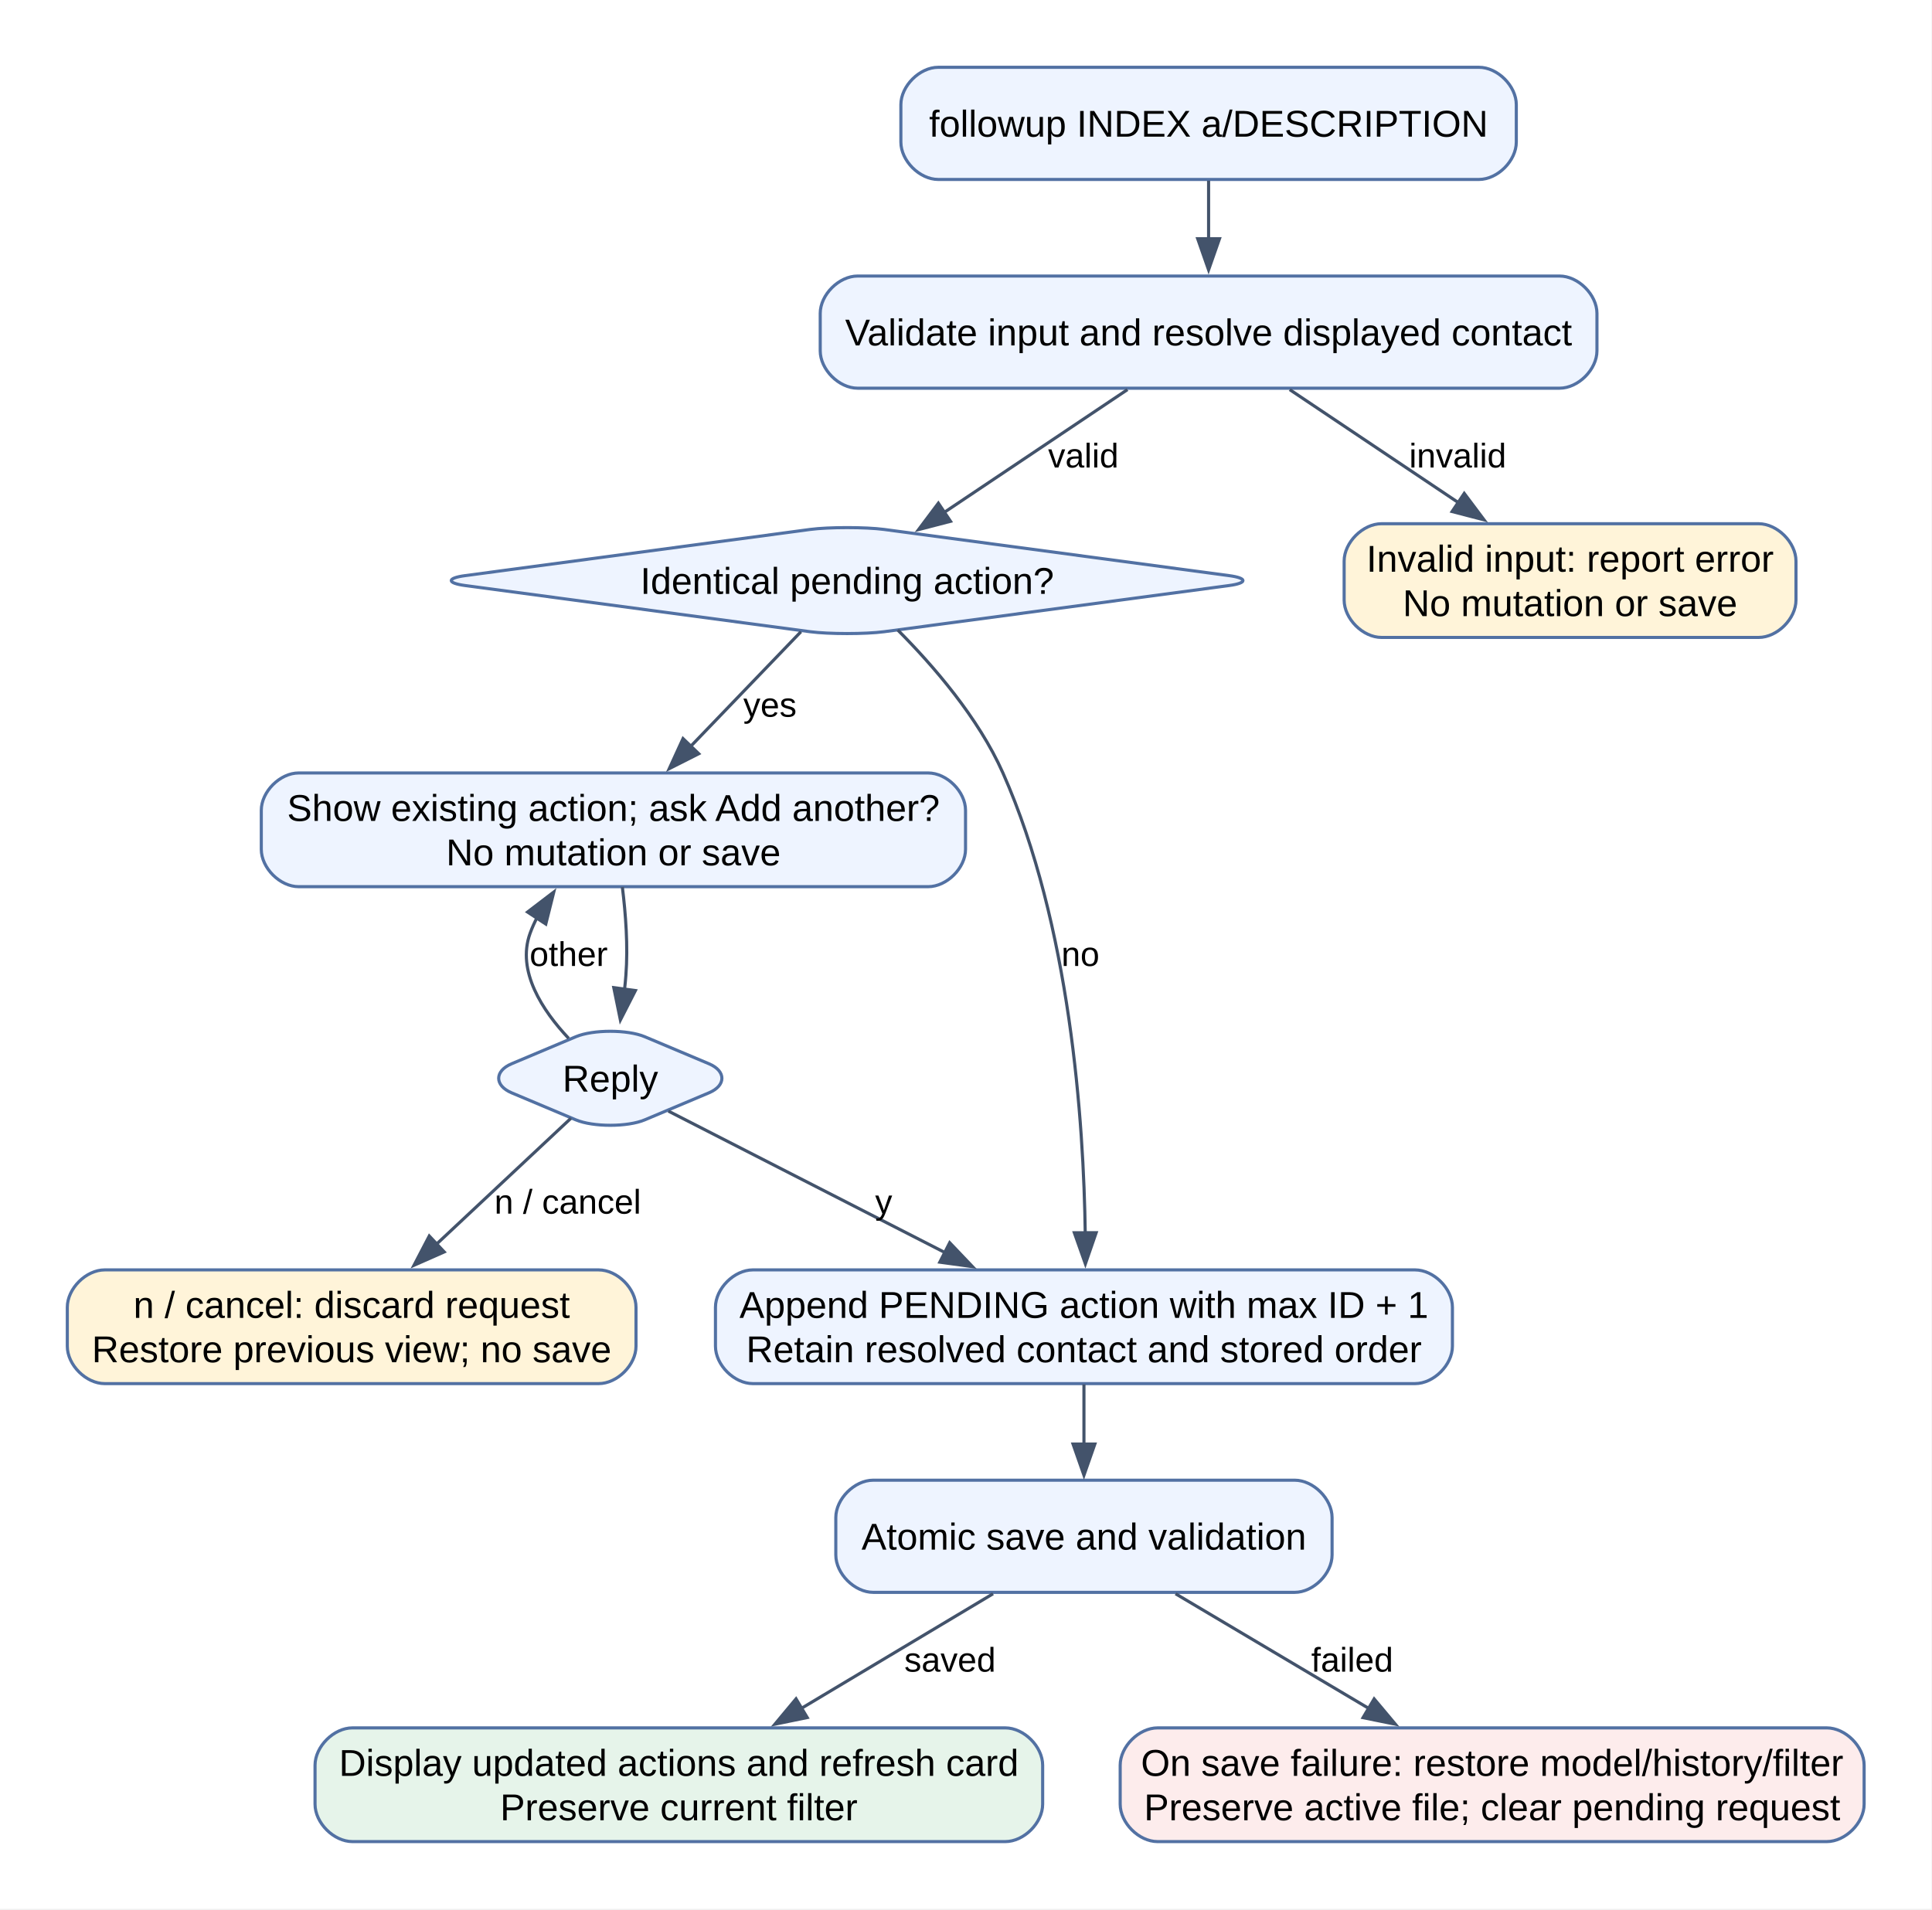
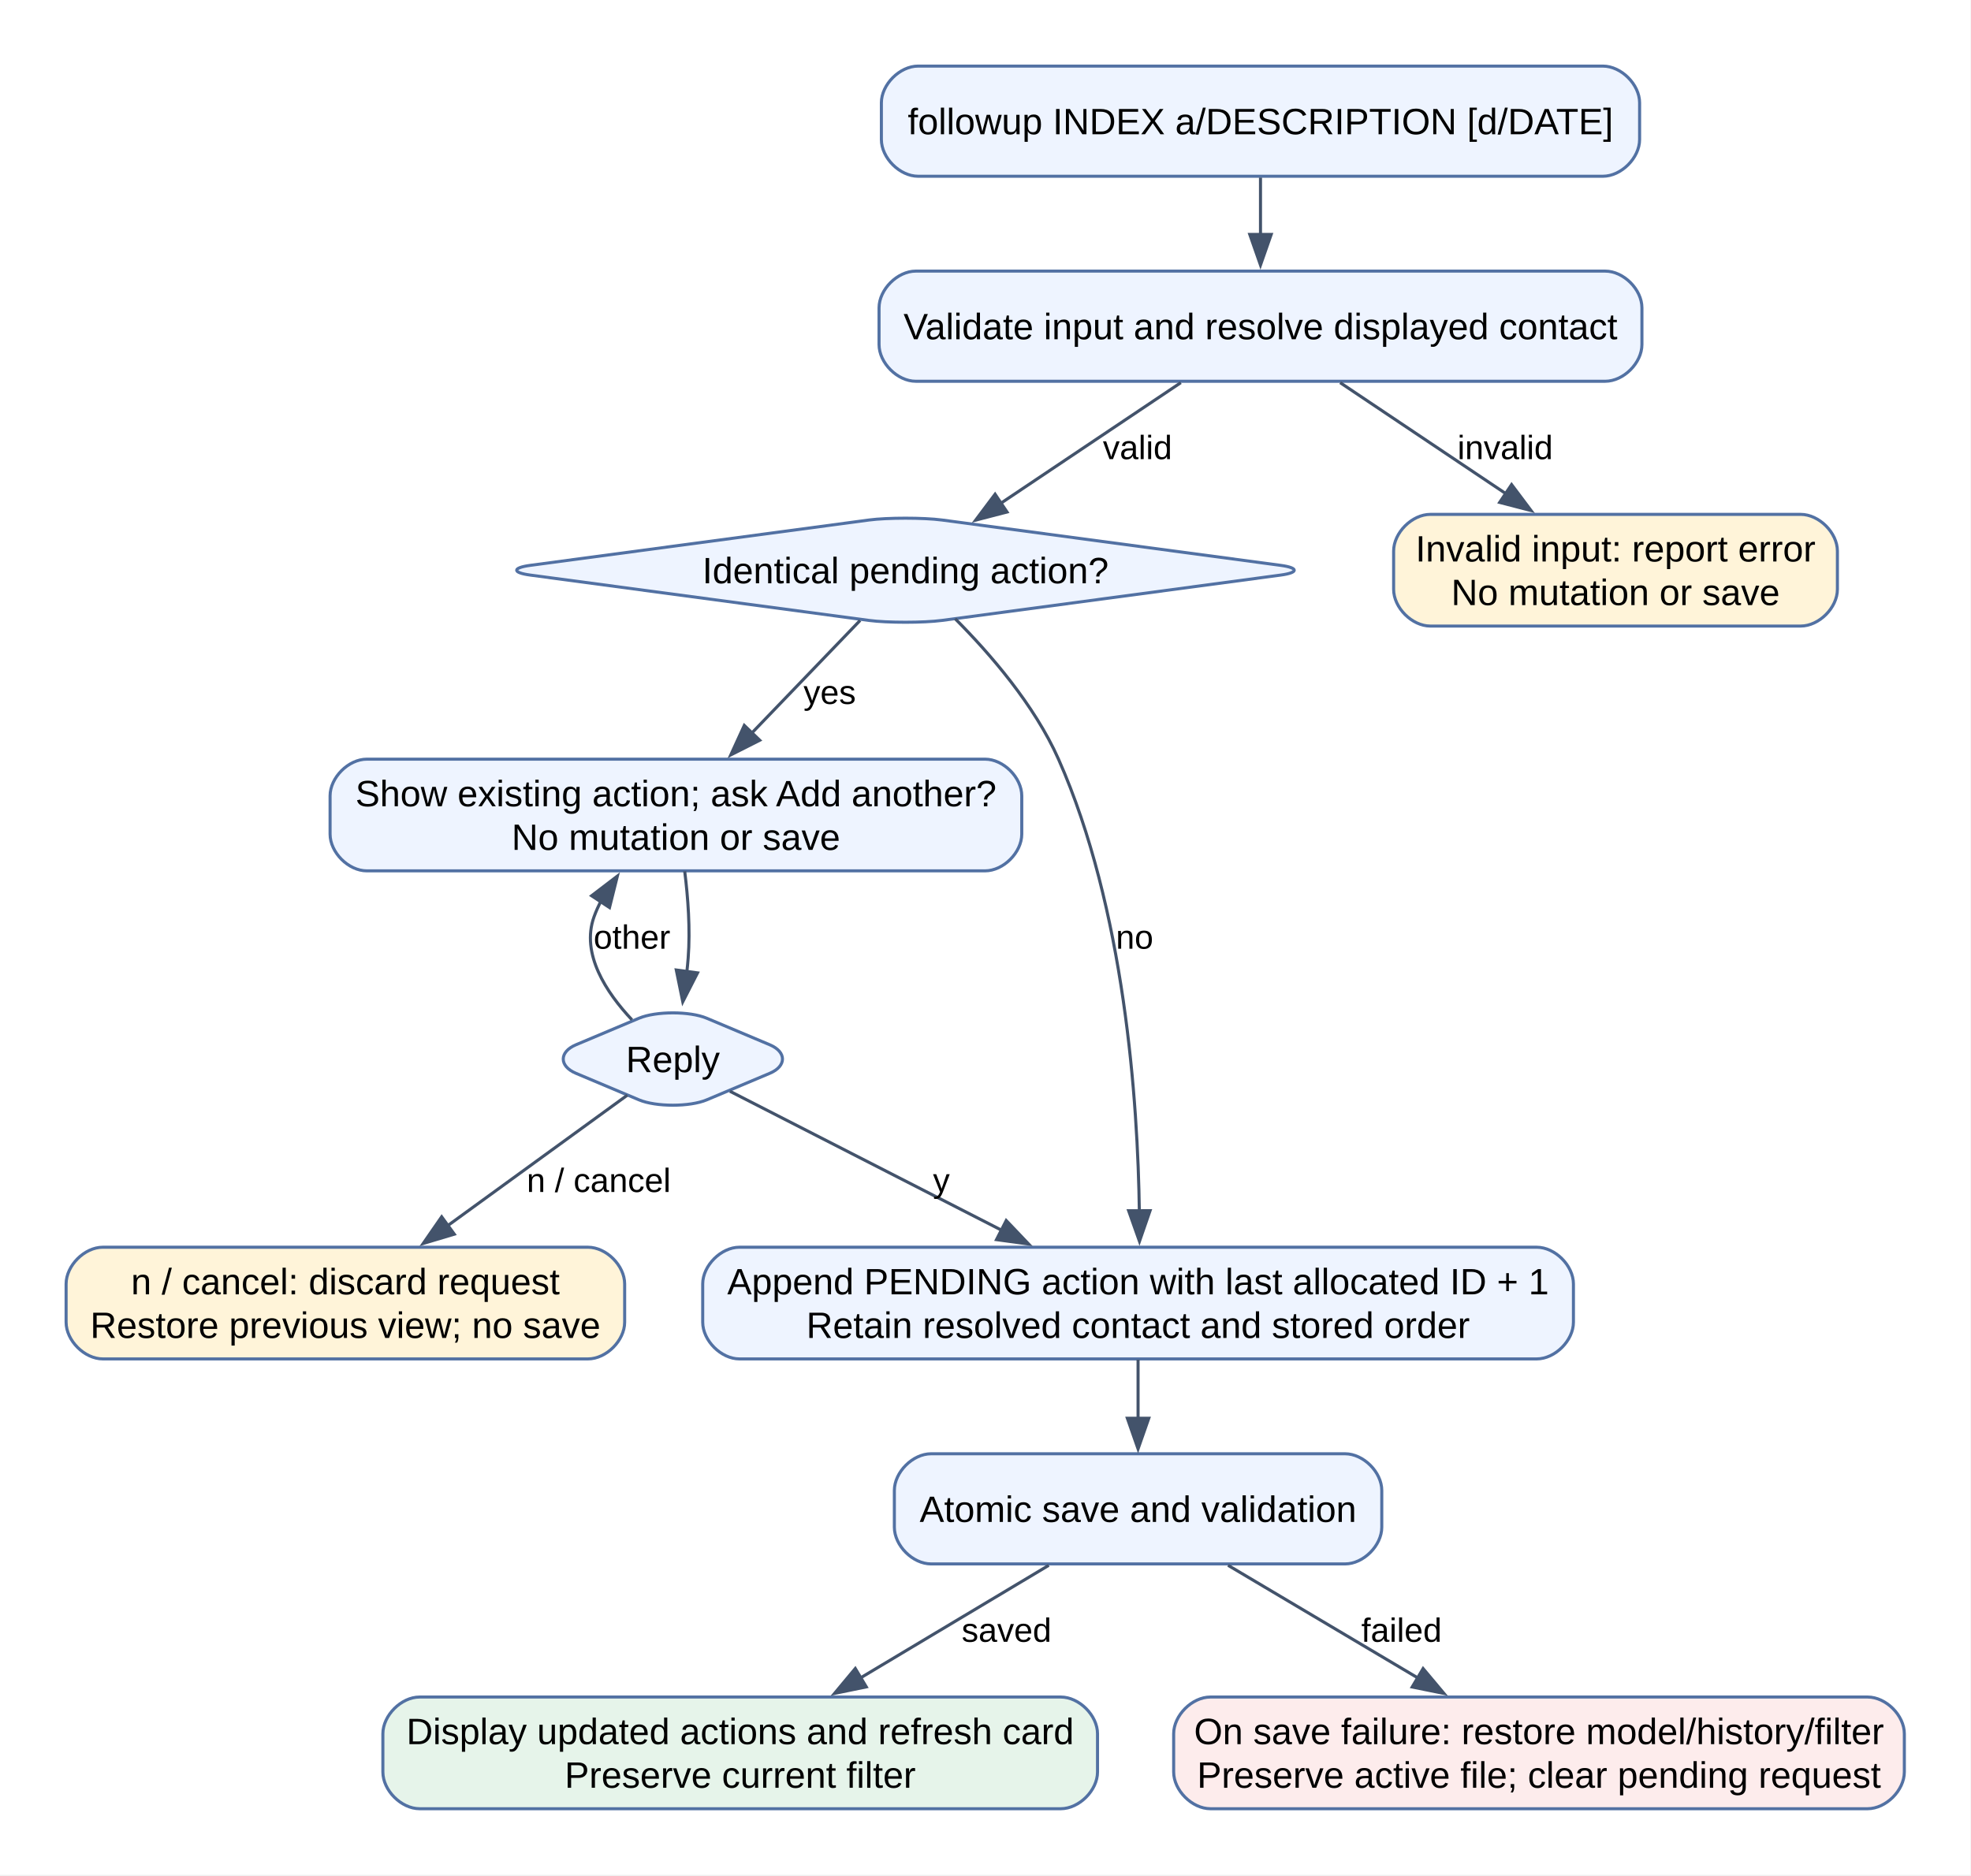
- <svg xmlns="http://www.w3.org/2000/svg" width="620pt" height="613pt" viewBox="0.00 0.00 620.00 613.00">
+ <svg xmlns="http://www.w3.org/2000/svg" width="644pt" height="613pt" viewBox="0.00 0.00 644.00 613.00">
  <g id="graph0" class="graph" transform="scale(1 1) rotate(0) translate(21.6 591.1)">
-     <polygon fill="white" stroke="none" points="-21.6,21.6 -21.6,-591.1 598.23,-591.1 598.23,21.6 -21.6,21.6" />
+     <polygon fill="white" stroke="none" points="-21.6,21.6 -21.6,-591.1 622.23,-591.1 622.23,21.6 -21.6,21.6" />
    <g id="node1" class="node">
-       <path fill="#eef4ff" stroke="#5271a3" d="M453,-569.5C453,-569.5 279.5,-569.5 279.5,-569.5 273.5,-569.5 267.5,-563.5 267.5,-557.5 267.5,-557.5 267.5,-545.5 267.5,-545.5 267.5,-539.5 273.5,-533.5 279.5,-533.5 279.5,-533.5 453,-533.5 453,-533.5 459,-533.5 465,-539.5 465,-545.5 465,-545.5 465,-557.5 465,-557.5 465,-563.5 459,-569.5 453,-569.5" />
-       <text xml:space="preserve" text-anchor="middle" x="366.25" y="-547.23" font-family="Arial" font-size="12.00">followup INDEX a/DESCRIPTION</text>
+       <path fill="#eef4ff" stroke="#5271a3" d="M502.12,-569.5C502.12,-569.5 278.38,-569.5 278.38,-569.5 272.38,-569.5 266.38,-563.5 266.38,-557.5 266.38,-557.5 266.38,-545.5 266.38,-545.5 266.38,-539.5 272.38,-533.5 278.38,-533.5 278.38,-533.5 502.12,-533.5 502.12,-533.5 508.12,-533.5 514.12,-539.5 514.12,-545.5 514.12,-545.5 514.12,-557.5 514.12,-557.5 514.12,-563.5 508.12,-569.5 502.12,-569.5" />
+       <text xml:space="preserve" text-anchor="middle" x="390.25" y="-547.23" font-family="Arial" font-size="12.00">followup INDEX a/DESCRIPTION [d/DATE]</text>
    </g>
    <g id="node2" class="node">
-       <path fill="#eef4ff" stroke="#5271a3" d="M478.88,-502.5C478.88,-502.5 253.62,-502.5 253.62,-502.5 247.62,-502.5 241.62,-496.5 241.62,-490.5 241.62,-490.5 241.62,-478.5 241.62,-478.5 241.62,-472.5 247.62,-466.5 253.62,-466.5 253.62,-466.5 478.88,-466.5 478.88,-466.5 484.88,-466.5 490.88,-472.5 490.88,-478.5 490.88,-478.5 490.88,-490.5 490.88,-490.5 490.88,-496.5 484.88,-502.5 478.88,-502.5" />
-       <text xml:space="preserve" text-anchor="middle" x="366.25" y="-480.23" font-family="Arial" font-size="12.00">Validate input and resolve displayed contact</text>
+       <path fill="#eef4ff" stroke="#5271a3" d="M502.88,-502.5C502.88,-502.5 277.62,-502.5 277.62,-502.5 271.62,-502.5 265.62,-496.5 265.62,-490.5 265.62,-490.5 265.62,-478.5 265.62,-478.5 265.62,-472.5 271.62,-466.5 277.62,-466.5 277.62,-466.5 502.88,-466.5 502.88,-466.5 508.88,-466.5 514.88,-472.5 514.88,-478.5 514.88,-478.5 514.88,-490.5 514.88,-490.5 514.88,-496.5 508.88,-502.5 502.88,-502.5" />
+       <text xml:space="preserve" text-anchor="middle" x="390.25" y="-480.23" font-family="Arial" font-size="12.00">Validate input and resolve displayed contact</text>
    </g>
    <g id="edge1" class="edge">
-       <path fill="none" stroke="#43536b" d="M366.25,-533.08C366.25,-527.25 366.25,-520.59 366.25,-514.14" />
-       <polygon fill="#43536b" stroke="#43536b" points="369.75,-514.48 366.25,-504.48 362.75,-514.48 369.75,-514.48" />
+       <path fill="none" stroke="#43536b" d="M390.25,-533.08C390.25,-527.25 390.25,-520.59 390.25,-514.14" />
+       <polygon fill="#43536b" stroke="#43536b" points="393.75,-514.48 390.25,-504.48 386.75,-514.48 393.75,-514.48" />
    </g>
    <g id="node3" class="node">
-       <path fill="#eef4ff" stroke="#5271a3" d="M238.36,-421.16C238.36,-421.16 127.67,-406.34 127.67,-406.34 121.73,-405.55 121.73,-403.95 127.67,-403.16 127.67,-403.16 238.36,-388.34 238.36,-388.34 244.3,-387.55 256.2,-387.55 262.14,-388.34 262.14,-388.34 372.83,-403.16 372.83,-403.16 378.77,-403.95 378.77,-405.55 372.83,-406.34 372.83,-406.34 262.14,-421.16 262.14,-421.16 256.2,-421.95 244.3,-421.95 238.36,-421.16" />
-       <text xml:space="preserve" text-anchor="middle" x="250.25" y="-400.48" font-family="Arial" font-size="12.00">Identical pending action?</text>
+       <path fill="#eef4ff" stroke="#5271a3" d="M262.36,-421.16C262.36,-421.16 151.67,-406.34 151.67,-406.34 145.73,-405.55 145.73,-403.95 151.67,-403.16 151.67,-403.16 262.36,-388.34 262.36,-388.34 268.3,-387.55 280.2,-387.55 286.14,-388.34 286.14,-388.34 396.83,-403.16 396.83,-403.16 402.77,-403.95 402.77,-405.55 396.83,-406.34 396.83,-406.34 286.14,-421.16 286.14,-421.16 280.2,-421.95 268.3,-421.95 262.36,-421.16" />
+       <text xml:space="preserve" text-anchor="middle" x="274.25" y="-400.48" font-family="Arial" font-size="12.00">Identical pending action?</text>
    </g>
    <g id="edge2" class="edge">
-       <path fill="none" stroke="#43536b" d="M340.22,-466.05C322.78,-454.36 299.73,-438.91 281.33,-426.58" />
-       <polygon fill="#43536b" stroke="#43536b" points="283.43,-423.78 273.18,-421.12 279.53,-429.59 283.43,-423.78" />
-       <text xml:space="preserve" text-anchor="middle" x="326.07" y="-441.05" font-family="Arial" font-size="11.00">valid</text>
+       <path fill="none" stroke="#43536b" d="M364.22,-466.05C346.78,-454.36 323.73,-438.91 305.33,-426.58" />
+       <polygon fill="#43536b" stroke="#43536b" points="307.43,-423.78 297.18,-421.12 303.53,-429.59 307.43,-423.78" />
+       <text xml:space="preserve" text-anchor="middle" x="350.07" y="-441.05" font-family="Arial" font-size="11.00">valid</text>
    </g>
    <g id="node11" class="node">
-       <path fill="#fff4d9" stroke="#5271a3" d="M542.75,-423C542.75,-423 421.75,-423 421.75,-423 415.75,-423 409.75,-417 409.75,-411 409.75,-411 409.75,-398.5 409.75,-398.5 409.75,-392.5 415.75,-386.5 421.75,-386.5 421.75,-386.5 542.75,-386.5 542.75,-386.5 548.75,-386.5 554.75,-392.5 554.75,-398.5 554.75,-398.5 554.75,-411 554.75,-411 554.75,-417 548.75,-423 542.75,-423" />
-       <text xml:space="preserve" text-anchor="middle" x="482.25" y="-407.6" font-family="Arial" font-size="12.00">Invalid input: report error</text>
-       <text xml:space="preserve" text-anchor="middle" x="482.25" y="-393.35" font-family="Arial" font-size="12.00">No mutation or save</text>
+       <path fill="#fff4d9" stroke="#5271a3" d="M566.75,-423C566.75,-423 445.75,-423 445.75,-423 439.75,-423 433.75,-417 433.75,-411 433.75,-411 433.75,-398.5 433.75,-398.5 433.75,-392.5 439.75,-386.5 445.75,-386.5 445.75,-386.5 566.75,-386.5 566.75,-386.5 572.75,-386.5 578.75,-392.5 578.75,-398.5 578.75,-398.5 578.75,-411 578.75,-411 578.75,-417 572.75,-423 566.75,-423" />
+       <text xml:space="preserve" text-anchor="middle" x="506.25" y="-407.6" font-family="Arial" font-size="12.00">Invalid input: report error</text>
+       <text xml:space="preserve" text-anchor="middle" x="506.25" y="-393.35" font-family="Arial" font-size="12.00">No mutation or save</text>
    </g>
    <g id="edge3" class="edge">
-       <path fill="none" stroke="#43536b" d="M392.28,-466.05C408.29,-455.32 429.02,-441.43 446.55,-429.68" />
-       <polygon fill="#43536b" stroke="#43536b" points="448.29,-432.73 454.65,-424.25 444.39,-426.91 448.29,-432.73" />
-       <text xml:space="preserve" text-anchor="middle" x="446.2" y="-441.05" font-family="Arial" font-size="11.00">invalid</text>
+       <path fill="none" stroke="#43536b" d="M416.28,-466.05C432.29,-455.32 453.02,-441.43 470.55,-429.68" />
+       <polygon fill="#43536b" stroke="#43536b" points="472.29,-432.73 478.65,-424.25 468.39,-426.91 472.29,-432.73" />
+       <text xml:space="preserve" text-anchor="middle" x="470.2" y="-441.05" font-family="Arial" font-size="11.00">invalid</text>
    </g>
    <g id="node4" class="node">
-       <path fill="#eef4ff" stroke="#5271a3" d="M276.25,-343C276.25,-343 74.25,-343 74.25,-343 68.25,-343 62.25,-337 62.25,-331 62.25,-331 62.25,-318.5 62.25,-318.5 62.25,-312.5 68.25,-306.5 74.25,-306.5 74.25,-306.5 276.25,-306.5 276.25,-306.5 282.25,-306.5 288.25,-312.5 288.25,-318.5 288.25,-318.5 288.25,-331 288.25,-331 288.25,-337 282.25,-343 276.25,-343" />
-       <text xml:space="preserve" text-anchor="middle" x="175.25" y="-327.6" font-family="Arial" font-size="12.00">Show existing action; ask Add another?</text>
-       <text xml:space="preserve" text-anchor="middle" x="175.25" y="-313.35" font-family="Arial" font-size="12.00">No mutation or save</text>
+       <path fill="#eef4ff" stroke="#5271a3" d="M300.25,-343C300.25,-343 98.25,-343 98.25,-343 92.25,-343 86.25,-337 86.25,-331 86.25,-331 86.25,-318.5 86.25,-318.5 86.25,-312.5 92.25,-306.5 98.25,-306.5 98.25,-306.5 300.25,-306.5 300.25,-306.5 306.25,-306.5 312.25,-312.5 312.25,-318.5 312.25,-318.5 312.25,-331 312.25,-331 312.25,-337 306.25,-343 300.25,-343" />
+       <text xml:space="preserve" text-anchor="middle" x="199.25" y="-327.6" font-family="Arial" font-size="12.00">Show existing action; ask Add another?</text>
+       <text xml:space="preserve" text-anchor="middle" x="199.25" y="-313.35" font-family="Arial" font-size="12.00">No mutation or save</text>
    </g>
    <g id="edge5" class="edge">
-       <path fill="none" stroke="#43536b" d="M235.43,-388.34C225.3,-377.81 211.64,-363.6 199.89,-351.38" />
-       <polygon fill="#43536b" stroke="#43536b" points="202.63,-349.18 193.18,-344.4 197.59,-354.03 202.63,-349.18" />
-       <text xml:space="preserve" text-anchor="middle" x="225.49" y="-361.05" font-family="Arial" font-size="11.00">yes</text>
+       <path fill="none" stroke="#43536b" d="M259.43,-388.34C249.3,-377.81 235.64,-363.6 223.89,-351.38" />
+       <polygon fill="#43536b" stroke="#43536b" points="226.63,-349.18 217.18,-344.4 221.59,-354.03 226.63,-349.18" />
+       <text xml:space="preserve" text-anchor="middle" x="249.49" y="-361.05" font-family="Arial" font-size="11.00">yes</text>
    </g>
    <g id="node6" class="node">
-       <path fill="#eef4ff" stroke="#5271a3" d="M432.5,-183.5C432.5,-183.5 220,-183.5 220,-183.5 214,-183.5 208,-177.5 208,-171.5 208,-171.5 208,-159 208,-159 208,-153 214,-147 220,-147 220,-147 432.5,-147 432.5,-147 438.5,-147 444.5,-153 444.5,-159 444.5,-159 444.5,-171.5 444.5,-171.5 444.5,-177.5 438.5,-183.5 432.5,-183.5" />
-       <text xml:space="preserve" text-anchor="middle" x="326.25" y="-168.1" font-family="Arial" font-size="12.00">Append PENDING action with max ID + 1</text>
-       <text xml:space="preserve" text-anchor="middle" x="326.25" y="-153.85" font-family="Arial" font-size="12.00">Retain resolved contact and stored order</text>
+       <path fill="#eef4ff" stroke="#5271a3" d="M480.5,-183.5C480.5,-183.5 220,-183.5 220,-183.5 214,-183.5 208,-177.5 208,-171.5 208,-171.5 208,-159 208,-159 208,-153 214,-147 220,-147 220,-147 480.5,-147 480.5,-147 486.5,-147 492.5,-153 492.5,-159 492.5,-159 492.5,-171.5 492.5,-171.5 492.5,-177.5 486.5,-183.5 480.5,-183.5" />
+       <text xml:space="preserve" text-anchor="middle" x="350.25" y="-168.1" font-family="Arial" font-size="12.00">Append PENDING action with last allocated ID + 1</text>
+       <text xml:space="preserve" text-anchor="middle" x="350.25" y="-153.85" font-family="Arial" font-size="12.00">Retain resolved contact and stored order</text>
    </g>
    <g id="edge4" class="edge">
-       <path fill="none" stroke="#43536b" d="M266.49,-388.89C277.86,-377.48 292.39,-360.73 300.25,-343 321.88,-294.22 326.18,-231.17 326.67,-195.07" />
-       <polygon fill="#43536b" stroke="#43536b" points="330.17,-195.44 326.71,-185.43 323.17,-195.42 330.17,-195.44" />
-       <text xml:space="preserve" text-anchor="middle" x="325.11" y="-281.05" font-family="Arial" font-size="11.00">no</text>
+       <path fill="none" stroke="#43536b" d="M290.49,-388.89C301.86,-377.48 316.39,-360.73 324.25,-343 345.88,-294.22 350.18,-231.17 350.67,-195.07" />
+       <polygon fill="#43536b" stroke="#43536b" points="354.17,-195.44 350.71,-185.43 347.17,-195.42 354.17,-195.44" />
+       <text xml:space="preserve" text-anchor="middle" x="349.11" y="-281.05" font-family="Arial" font-size="11.00">no</text>
    </g>
    <g id="node5" class="node">
-       <path fill="#eef4ff" stroke="#5271a3" d="M163.19,-258.34C163.19,-258.34 142.58,-249.66 142.58,-249.66 137.05,-247.33 137.05,-242.67 142.58,-240.34 142.58,-240.34 163.19,-231.66 163.19,-231.66 168.72,-229.33 179.78,-229.33 185.31,-231.66 185.31,-231.66 205.92,-240.34 205.92,-240.34 211.45,-242.67 211.45,-247.33 205.92,-249.66 205.92,-249.66 185.31,-258.34 185.31,-258.34 179.78,-260.67 168.72,-260.67 163.19,-258.34" />
-       <text xml:space="preserve" text-anchor="middle" x="174.25" y="-240.72" font-family="Arial" font-size="12.00">Reply</text>
+       <path fill="#eef4ff" stroke="#5271a3" d="M187.19,-258.34C187.19,-258.34 166.58,-249.66 166.58,-249.66 161.05,-247.33 161.05,-242.67 166.58,-240.34 166.58,-240.34 187.19,-231.66 187.19,-231.66 192.72,-229.33 203.78,-229.33 209.31,-231.66 209.31,-231.66 229.92,-240.34 229.92,-240.34 235.45,-242.67 235.45,-247.33 229.92,-249.66 229.92,-249.66 209.31,-258.34 209.31,-258.34 203.78,-260.67 192.72,-260.67 187.19,-258.34" />
+       <text xml:space="preserve" text-anchor="middle" x="198.25" y="-240.72" font-family="Arial" font-size="12.00">Reply</text>
    </g>
    <g id="edge6" class="edge">
-       <path fill="none" stroke="#43536b" d="M178.12,-306.38C179.19,-297.83 179.98,-287.38 179.25,-278 179.14,-276.55 179,-275.07 178.83,-273.57" />
-       <polygon fill="#43536b" stroke="#43536b" points="182.31,-273.16 177.49,-263.72 175.37,-274.1 182.31,-273.16" />
+       <path fill="none" stroke="#43536b" d="M202.12,-306.38C203.19,-297.83 203.98,-287.38 203.25,-278 203.14,-276.55 203,-275.07 202.83,-273.57" />
+       <polygon fill="#43536b" stroke="#43536b" points="206.31,-273.16 201.49,-263.72 199.37,-274.1 206.31,-273.16" />
    </g>
    <g id="edge9" class="edge">
-       <path fill="none" stroke="#43536b" d="M160.88,-257.82C152.53,-266.7 144.13,-279.38 148.5,-291.5 149.14,-293.29 149.94,-295.05 150.84,-296.76" />
-       <polygon fill="#43536b" stroke="#43536b" points="147.7,-298.36 156.12,-304.79 153.55,-294.51 147.7,-298.36" />
-       <text xml:space="preserve" text-anchor="middle" x="160.88" y="-281.05" font-family="Arial" font-size="11.00">other</text>
+       <path fill="none" stroke="#43536b" d="M184.88,-257.82C176.53,-266.7 168.13,-279.38 172.5,-291.5 173.14,-293.29 173.94,-295.05 174.84,-296.76" />
+       <polygon fill="#43536b" stroke="#43536b" points="171.7,-298.36 180.12,-304.79 177.55,-294.51 171.7,-298.36" />
+       <text xml:space="preserve" text-anchor="middle" x="184.88" y="-281.05" font-family="Arial" font-size="11.00">other</text>
    </g>
    <g id="edge7" class="edge">
-       <path fill="none" stroke="#43536b" d="M192.89,-234.47C214.87,-223.22 252.16,-204.15 281.73,-189.02" />
-       <polygon fill="#43536b" stroke="#43536b" points="283.17,-192.22 290.48,-184.55 279.99,-185.98 283.17,-192.22" />
-       <text xml:space="preserve" text-anchor="middle" x="261.98" y="-201.55" font-family="Arial" font-size="11.00">y</text>
+       <path fill="none" stroke="#43536b" d="M216.89,-234.47C238.87,-223.22 276.16,-204.15 305.73,-189.02" />
+       <polygon fill="#43536b" stroke="#43536b" points="307.17,-192.22 314.48,-184.55 303.99,-185.98 307.17,-192.22" />
+       <text xml:space="preserve" text-anchor="middle" x="285.98" y="-201.55" font-family="Arial" font-size="11.00">y</text>
    </g>
    <g id="node9" class="node">
      <path fill="#fff4d9" stroke="#5271a3" d="M170.5,-183.5C170.5,-183.5 12,-183.5 12,-183.5 6,-183.5 0,-177.5 0,-171.5 0,-171.5 0,-159 0,-159 0,-153 6,-147 12,-147 12,-147 170.5,-147 170.5,-147 176.5,-147 182.5,-153 182.5,-159 182.5,-159 182.5,-171.5 182.5,-171.5 182.5,-177.5 176.5,-183.5 170.5,-183.5" />
      <text xml:space="preserve" text-anchor="middle" x="91.25" y="-168.1" font-family="Arial" font-size="12.00">n / cancel: discard request</text>
      <text xml:space="preserve" text-anchor="middle" x="91.25" y="-153.85" font-family="Arial" font-size="12.00">Restore previous view; no save</text>
    </g>
    <g id="edge8" class="edge">
-       <path fill="none" stroke="#43536b" d="M161.64,-232.19C150.2,-221.47 132.92,-205.29 118.35,-191.64" />
-       <polygon fill="#43536b" stroke="#43536b" points="120.95,-189.27 111.26,-184.99 116.16,-194.38 120.95,-189.27" />
-       <text xml:space="preserve" text-anchor="middle" x="160.59" y="-201.55" font-family="Arial" font-size="11.00">n / cancel</text>
+       <path fill="none" stroke="#43536b" d="M183.37,-233.19C168.27,-222.22 144.38,-204.86 124.71,-190.57" />
+       <polygon fill="#43536b" stroke="#43536b" points="126.83,-187.77 116.68,-184.73 122.71,-193.44 126.83,-187.77" />
+       <text xml:space="preserve" text-anchor="middle" x="174.03" y="-201.55" font-family="Arial" font-size="11.00">n / cancel</text>
    </g>
    <g id="node7" class="node">
-       <path fill="#eef4ff" stroke="#5271a3" d="M393.88,-116C393.88,-116 258.62,-116 258.62,-116 252.62,-116 246.62,-110 246.62,-104 246.62,-104 246.62,-92 246.62,-92 246.62,-86 252.62,-80 258.62,-80 258.62,-80 393.88,-80 393.88,-80 399.88,-80 405.88,-86 405.88,-92 405.88,-92 405.88,-104 405.88,-104 405.88,-110 399.88,-116 393.88,-116" />
-       <text xml:space="preserve" text-anchor="middle" x="326.25" y="-93.72" font-family="Arial" font-size="12.00">Atomic save and validation</text>
+       <path fill="#eef4ff" stroke="#5271a3" d="M417.88,-116C417.88,-116 282.62,-116 282.62,-116 276.62,-116 270.62,-110 270.62,-104 270.62,-104 270.62,-92 270.62,-92 270.62,-86 276.62,-80 282.62,-80 282.62,-80 417.88,-80 417.88,-80 423.88,-80 429.88,-86 429.88,-92 429.88,-92 429.88,-104 429.88,-104 429.88,-110 423.88,-116 417.88,-116" />
+       <text xml:space="preserve" text-anchor="middle" x="350.25" y="-93.72" font-family="Arial" font-size="12.00">Atomic save and validation</text>
    </g>
    <g id="edge10" class="edge">
-       <path fill="none" stroke="#43536b" d="M326.25,-146.76C326.25,-140.82 326.25,-134.01 326.25,-127.43" />
-       <polygon fill="#43536b" stroke="#43536b" points="329.75,-127.6 326.25,-117.6 322.75,-127.6 329.75,-127.6" />
+       <path fill="none" stroke="#43536b" d="M350.25,-146.76C350.25,-140.82 350.25,-134.01 350.25,-127.43" />
+       <polygon fill="#43536b" stroke="#43536b" points="353.75,-127.6 350.25,-117.6 346.75,-127.6 353.75,-127.6" />
    </g>
    <g id="node8" class="node">
-       <path fill="#e6f4ea" stroke="#5271a3" d="M301,-36.5C301,-36.5 91.5,-36.5 91.5,-36.5 85.5,-36.5 79.5,-30.5 79.5,-24.5 79.5,-24.5 79.5,-12 79.5,-12 79.5,-6 85.5,0 91.5,0 91.5,0 301,0 301,0 307,0 313,-6 313,-12 313,-12 313,-24.5 313,-24.5 313,-30.5 307,-36.5 301,-36.5" />
-       <text xml:space="preserve" text-anchor="middle" x="196.25" y="-21.1" font-family="Arial" font-size="12.00">Display updated actions and refresh card</text>
-       <text xml:space="preserve" text-anchor="middle" x="196.25" y="-6.85" font-family="Arial" font-size="12.00">Preserve current filter</text>
+       <path fill="#e6f4ea" stroke="#5271a3" d="M325,-36.5C325,-36.5 115.5,-36.5 115.5,-36.5 109.5,-36.5 103.5,-30.5 103.5,-24.5 103.5,-24.5 103.5,-12 103.5,-12 103.5,-6 109.5,0 115.5,0 115.5,0 325,0 325,0 331,0 337,-6 337,-12 337,-12 337,-24.5 337,-24.5 337,-30.5 331,-36.5 325,-36.5" />
+       <text xml:space="preserve" text-anchor="middle" x="220.25" y="-21.1" font-family="Arial" font-size="12.00">Display updated actions and refresh card</text>
+       <text xml:space="preserve" text-anchor="middle" x="220.25" y="-6.85" font-family="Arial" font-size="12.00">Preserve current filter</text>
    </g>
    <g id="edge11" class="edge">
-       <path fill="none" stroke="#43536b" d="M297.08,-79.55C278.89,-68.67 255.26,-54.54 235.45,-42.69" />
-       <polygon fill="#43536b" stroke="#43536b" points="237.45,-39.82 227.08,-37.69 233.86,-45.82 237.45,-39.82" />
-       <text xml:space="preserve" text-anchor="middle" x="283.28" y="-54.55" font-family="Arial" font-size="11.00">saved</text>
+       <path fill="none" stroke="#43536b" d="M321.08,-79.55C302.89,-68.67 279.26,-54.54 259.45,-42.69" />
+       <polygon fill="#43536b" stroke="#43536b" points="261.45,-39.82 251.08,-37.69 257.86,-45.82 261.45,-39.82" />
+       <text xml:space="preserve" text-anchor="middle" x="307.28" y="-54.55" font-family="Arial" font-size="11.00">saved</text>
    </g>
    <g id="node10" class="node">
-       <path fill="#fdecec" stroke="#5271a3" d="M564.62,-36.5C564.62,-36.5 349.88,-36.5 349.88,-36.5 343.88,-36.5 337.88,-30.5 337.88,-24.5 337.88,-24.5 337.88,-12 337.88,-12 337.88,-6 343.88,0 349.88,0 349.88,0 564.62,0 564.62,0 570.62,0 576.62,-6 576.62,-12 576.62,-12 576.62,-24.5 576.62,-24.5 576.62,-30.5 570.62,-36.5 564.62,-36.5" />
-       <text xml:space="preserve" text-anchor="middle" x="457.25" y="-21.1" font-family="Arial" font-size="12.00">On save failure: restore model/history/filter</text>
-       <text xml:space="preserve" text-anchor="middle" x="457.25" y="-6.85" font-family="Arial" font-size="12.00">Preserve active file; clear pending request</text>
+       <path fill="#fdecec" stroke="#5271a3" d="M588.62,-36.5C588.62,-36.5 373.88,-36.5 373.88,-36.5 367.88,-36.5 361.88,-30.5 361.88,-24.5 361.88,-24.5 361.88,-12 361.88,-12 361.88,-6 367.88,0 373.88,0 373.88,0 588.62,0 588.62,0 594.62,0 600.62,-6 600.62,-12 600.62,-12 600.62,-24.5 600.62,-24.5 600.62,-30.5 594.62,-36.5 588.62,-36.5" />
+       <text xml:space="preserve" text-anchor="middle" x="481.25" y="-21.1" font-family="Arial" font-size="12.00">On save failure: restore model/history/filter</text>
+       <text xml:space="preserve" text-anchor="middle" x="481.25" y="-6.85" font-family="Arial" font-size="12.00">Preserve active file; clear pending request</text>
    </g>
    <g id="edge12" class="edge">
-       <path fill="none" stroke="#43536b" d="M355.65,-79.55C373.98,-68.67 397.79,-54.54 417.75,-42.69" />
-       <polygon fill="#43536b" stroke="#43536b" points="419.38,-45.8 426.19,-37.68 415.81,-39.78 419.38,-45.8" />
-       <text xml:space="preserve" text-anchor="middle" x="412.34" y="-54.55" font-family="Arial" font-size="11.00">failed</text>
+       <path fill="none" stroke="#43536b" d="M379.65,-79.55C397.98,-68.67 421.79,-54.54 441.75,-42.69" />
+       <polygon fill="#43536b" stroke="#43536b" points="443.38,-45.8 450.19,-37.68 439.81,-39.78 443.38,-45.8" />
+       <text xml:space="preserve" text-anchor="middle" x="436.34" y="-54.55" font-family="Arial" font-size="11.00">failed</text>
    </g>
  </g>
</svg>
